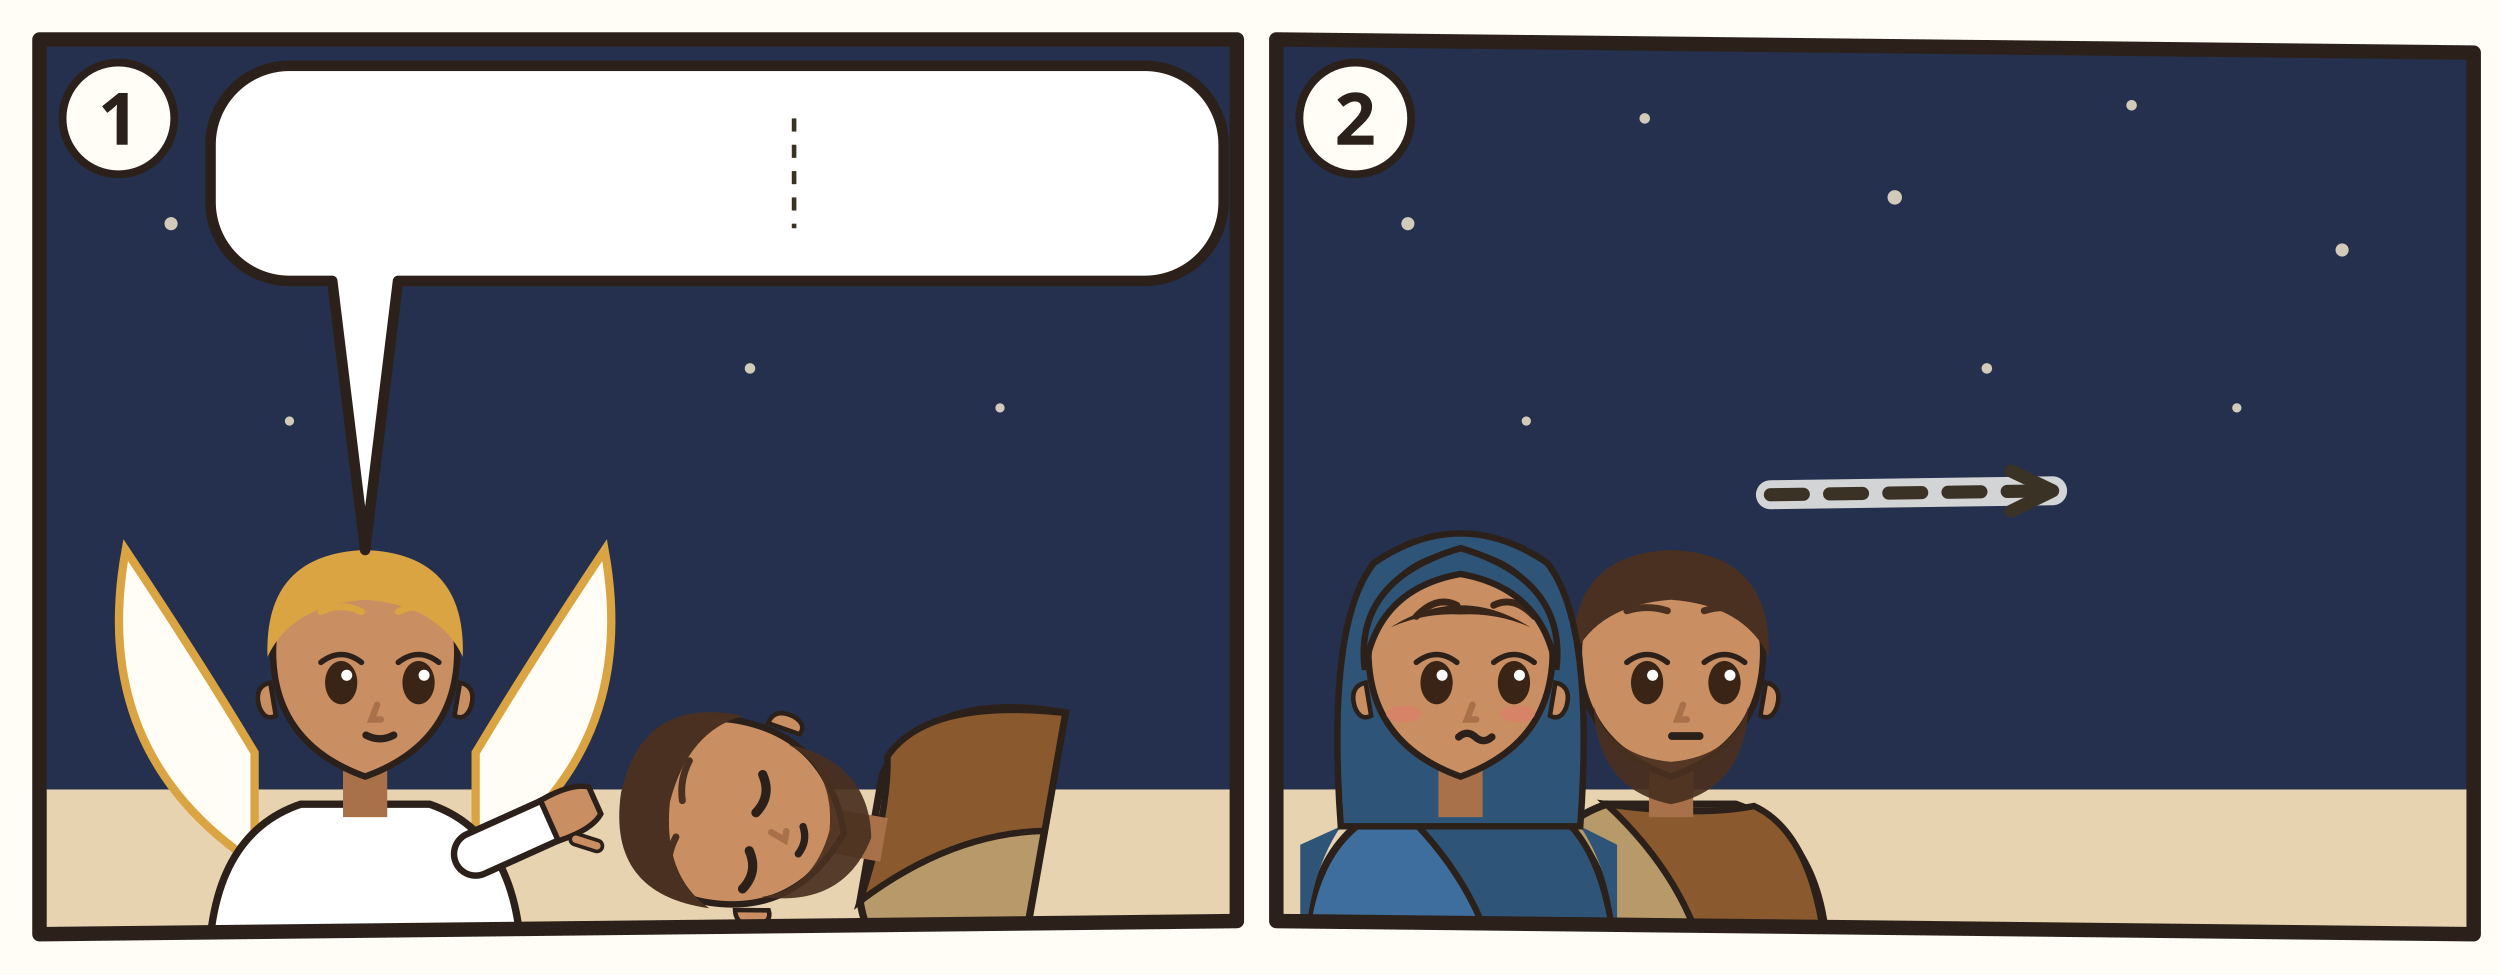
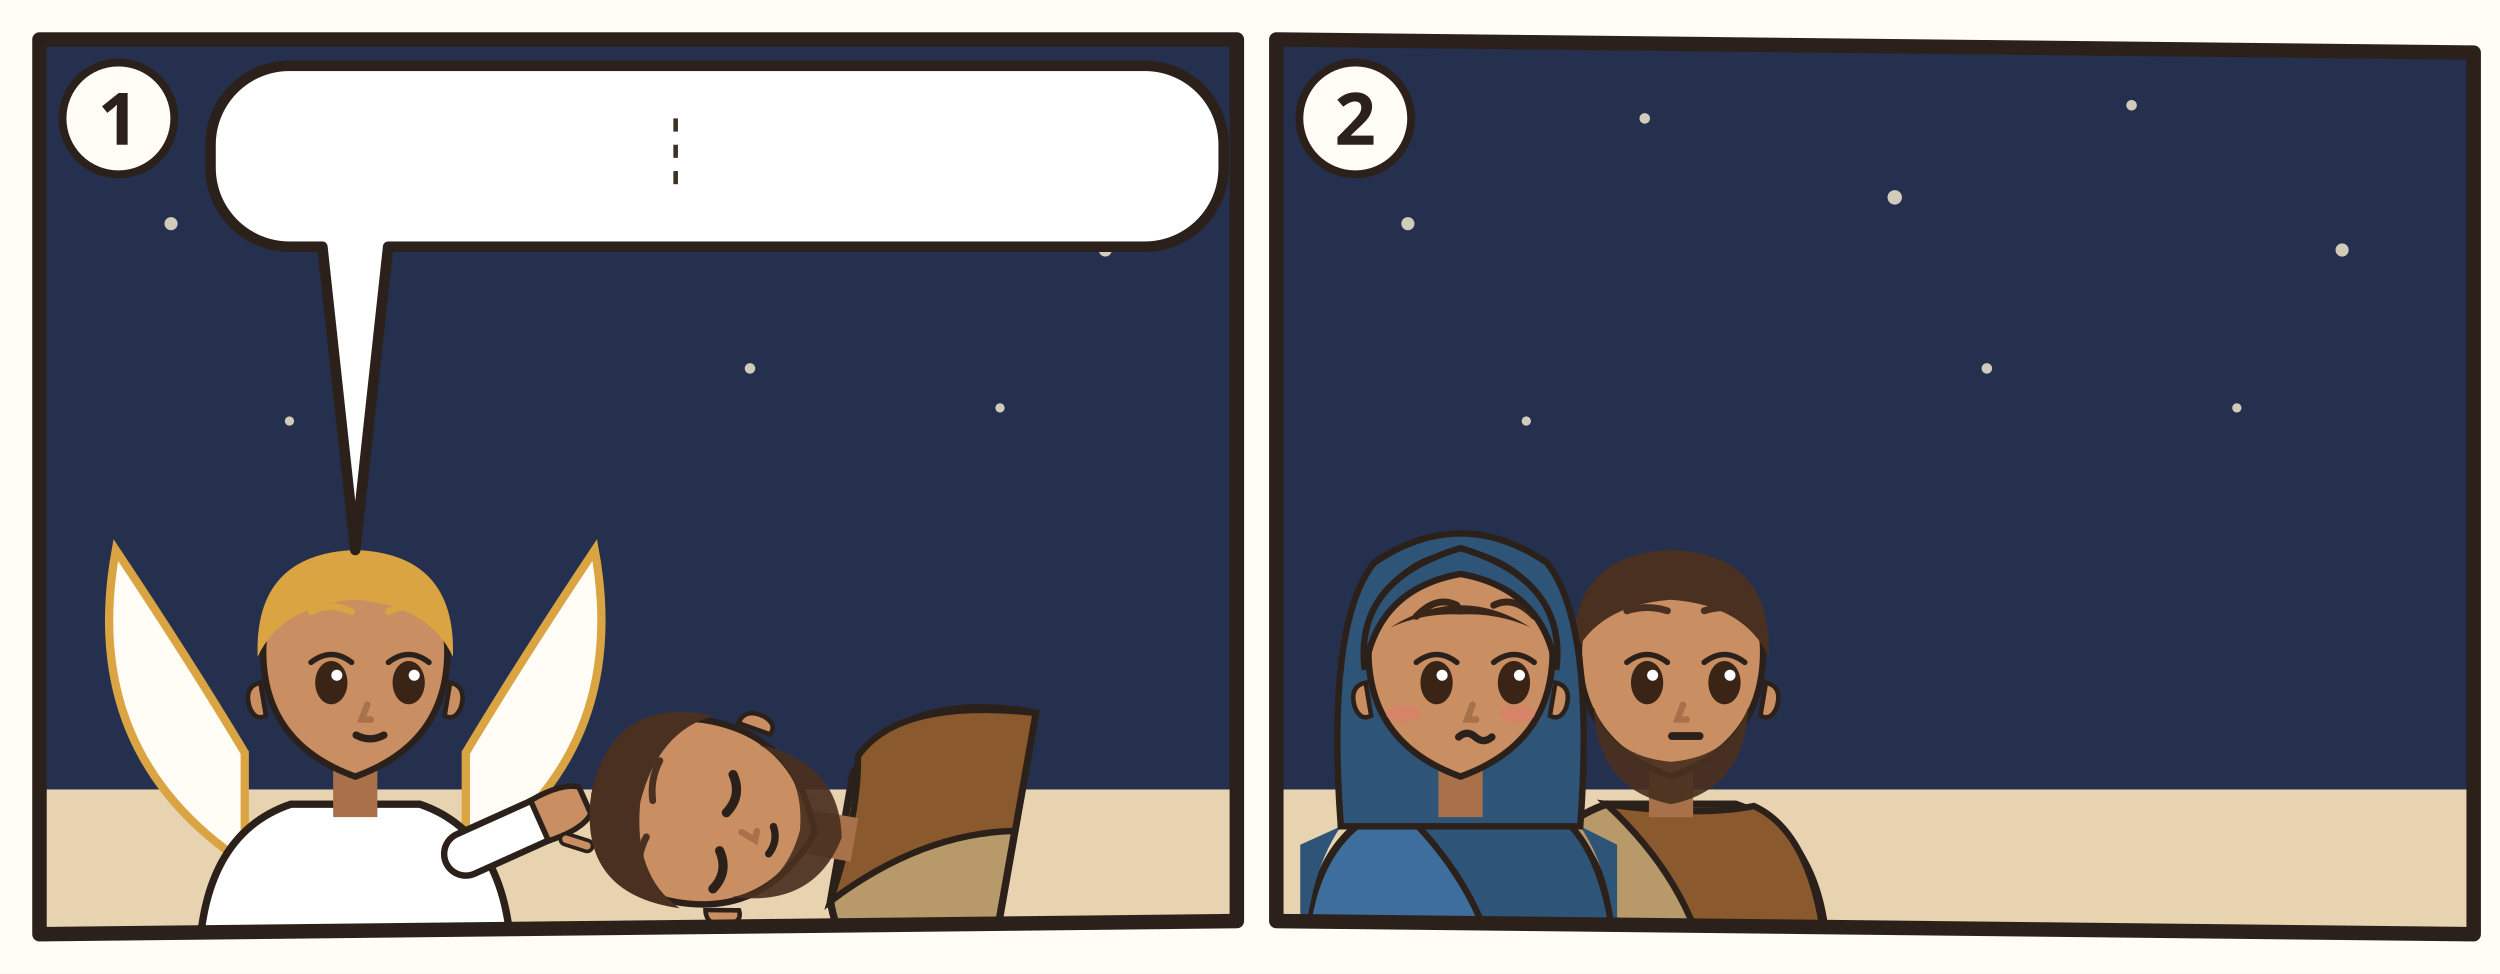
<svg xmlns="http://www.w3.org/2000/svg" viewBox="0 0 380 148">
  <rect width="380" height="148" fill="#FFFDF6" />
  <g transform="translate(4 4)">
    <clipPath id="an-cp-mat-002-013-015-1">
      <polygon points="2,2 184,2 184,136 2,138" />
    </clipPath>
    <g clip-path="url(#an-cp-mat-002-013-015-1)">
      <polygon points="2,2 184,2 184,136 2,138" fill="#F6EAD7" />
      <rect x="0" y="0" width="186" height="118" fill="#24304E" />
      <circle cx="22" cy="30" r="1" fill="#F2E6CC" opacity=".85" />
      <circle cx="58" cy="14" r="0.8" fill="#F2E6CC" opacity=".85" />
      <circle cx="96" cy="26" r="1.1" fill="#F2E6CC" opacity=".85" />
      <circle cx="132" cy="12" r="0.8" fill="#F2E6CC" opacity=".85" />
      <circle cx="164" cy="34" r="1" fill="#F2E6CC" opacity=".85" />
      <circle cx="148" cy="58" r="0.7" fill="#F2E6CC" opacity=".85" />
      <circle cx="40" cy="60" r="0.7" fill="#F2E6CC" opacity=".85" />
      <circle cx="110" cy="52" r="0.8" fill="#F2E6CC" opacity=".85" />
      <path d="M0 116h186v24H0z" fill="#E7D3B0" />
-       <g transform="translate(51.5 96.4) scale(1.4)">
+       <g transform="translate(50 96.4) scale(1.4)">
        <path d="M-12 22Q-30 10-26-12q8 12 14 22zM12 22q18-12 14-34-8 12-14 22z" fill="#FFFDF6" stroke="#D9A441" stroke-width=".9" />
        <path d="M-17 34Q-17 19-7 15.6L7 15.6Q17 19 17 34z" fill="#FFFFFF" stroke="#2B211A" stroke-width=".8" />
        <path d="M12 21L21.1 16.9" stroke="#2B211A" stroke-width="5.4" stroke-linecap="round" />
        <path d="M12 21L21.1 16.9" stroke="#FFFFFF" stroke-width="4" stroke-linecap="round" />
        <g transform="translate(21.1 16.9) rotate(66)">
          <path d="M-2.4 1.2Q-2.8-2.6-1.6-4.2h3.2Q2.8-2.6 2.4 1.2z" fill="#C98E62" stroke="#2B211A" stroke-width=".6" />
          <path d="M3 -.6l1.6-1.8" stroke="#2B211A" stroke-width="1.6" stroke-linecap="round" />
          <path d="M3 -.6l1.6-1.8" stroke="#C98E62" stroke-width=".8" stroke-linecap="round" />
        </g>
        <path d="M-2.4 11h4.8v6h-4.8z" fill="#A8714A" />
        <path d="M-10 -1Q-10 9 0 12.6Q10 9 10 -1A10 10.6 0 0 0 -10 -1z" fill="#C98E62" stroke="#2B211A" stroke-width=".7" />
        <path d="M10.3 2.4q1.8.4 1.2 2.6-.6 1.6-1.8 1z M-10.3 2.4q-1.8.4-1.2 2.6.6 1.6 1.8 1z" fill="#C98E62" stroke="#2B211A" stroke-width=".5" />
        <ellipse cx="-2.6" cy="2.4" rx="1.75" ry="2.35" fill="#3A2416" />
        <path d="M-4.8 0.2Q-2.6 -1.5 -0.4 0.2" fill="none" stroke="#2B211A" stroke-width=".6" stroke-linecap="round" />
        <circle cx="-2.0" cy="1.6" r=".6" fill="#FFF" />
        <ellipse cx="5.8" cy="2.4" rx="1.75" ry="2.35" fill="#3A2416" />
        <path d="M3.6 0.2Q5.8 -1.5 8.0 0.2" fill="none" stroke="#2B211A" stroke-width=".6" stroke-linecap="round" />
        <circle cx="6.4" cy="1.6" r=".6" fill="#FFF" />
        <path d="M-4.8 -5.3Q-2.6 -6.4 -0.4 -5.3M3.6 -5.3Q5.8 -6.4 8.0 -5.3" fill="none" stroke="#D9A441" stroke-width=".75" stroke-linecap="round" />
        <path d="M1.3 4.8l-.6 1.6h1" fill="none" stroke="#A8714A" stroke-width=".7" stroke-linecap="round" />
        <path d="M0.1 8.1Q1.6 8.9 3.1 8.1" fill="none" stroke="#2B211A" stroke-width=".8" stroke-linecap="round" />
        <path d="M-10.6-.4Q-11-11.6 0-12Q11-11.6 10.6-.4Q8-6 0-6.6Q-8-6-10.6-.4z" fill="#D9A441" />
      </g>
-       <path d="M86.9 137.0h78.4v7.0h-78.4z" fill="#C9B48E" stroke="#2B211A" stroke-width="1.1" />
-       <g transform="rotate(-80 134.5 124.4)">
-         <g transform="translate(134.5 96.4) scale(1.4)">
+       <path d="M82.4 137.0h78.4v7.0h-78.4z" fill="#C9B48E" stroke="#2B211A" stroke-width="1.1" />
+       <g transform="rotate(-80 130.0 124.4)">
+         <g transform="translate(130 96.4) scale(1.4)">
          <path d="M-17 34Q-17 19-7 15.6L7 15.6Q17 19 17 34z" fill="#B89A6A" stroke="#2B211A" stroke-width=".8" />
          <path d="M-7 15.6Q3 17 9 15.8Q16 19 17 34L4 34Q2 24-7 15.6z" fill="#8A5A2E" stroke="#2B211A" stroke-width=".7" />
          <path d="M-2.4 11h4.8v6h-4.8z" fill="#A8714A" />
          <path d="M-10 -1Q-10 9 0 12.6Q10 9 10 -1A10 10.6 0 0 0 -10 -1z" fill="#C98E62" stroke="#2B211A" stroke-width=".7" />
          <path d="M10.3 2.4q1.8.4 1.2 2.6-.6 1.6-1.8 1z M-10.3 2.4q-1.8.4-1.2 2.6.6 1.6 1.8 1z" fill="#C98E62" stroke="#2B211A" stroke-width=".5" />
          <path d="M-8.4 5Q-8 14 0 15.6Q8 14 8.4 5Q6.6 10.4 0 11Q-6.6 10.4-8.4 5z" fill="#4A3020" opacity=".92" />
          <path d="M-7.9 2.8Q-5.8 4.2 -3.7 2.8" fill="none" stroke="#2B211A" stroke-width="1" stroke-linecap="round" />
          <path d="M0.5 2.8Q2.6 4.2 4.7 2.8" fill="none" stroke="#2B211A" stroke-width="1" stroke-linecap="round" />
          <path d="M-8.0 -5.3Q-5.8 -6.0 -3.6 -5.3M0.4 -5.3Q2.6 -6.0 4.8 -5.3" fill="none" stroke="#4A3020" stroke-width=".75" stroke-linecap="round" />
          <path d="M-1.3 4.8l-.6 1.6h1" fill="none" stroke="#A8714A" stroke-width=".7" stroke-linecap="round" />
          <path d="M-3.1 8.1Q-1.6 8.9 -0.1 8.1" fill="none" stroke="#2B211A" stroke-width=".8" stroke-linecap="round" />
          <path d="M-10.6-.4Q-11-11.6 0-12Q11-11.6 10.6-.4Q8-6 0-6.6Q-8-6-10.6-.4z" fill="#4A3020" />
          <use href="#an-a-stab" x="1" y="16" width="14" height="14" />
        </g>
      </g>
-       <use href="#an-z-schlafen" x="102.3" y="96.4" width="14" height="11" />
+       <use href="#an-z-schlafen" x="97.8" y="96.4" width="14" height="11" />
      <g>
-         <path d="M40 6H170A12 12 0 0 1 182 18V26.7A12 12 0 0 1 170 38.7L56.5 38.7L51.5 79.6L46.5 38.7H40A12 12 0 0 1 28 26.7V18A12 12 0 0 1 40 6Z" fill="#FFFFFF" stroke="#2B211A" stroke-width="1.6" stroke-linejoin="round" />
-         <use href="#an-z-fliehen" x="34" y="12" width="38.7" height="20.7" />
-         <use href="#an-aegypten" x="77.7" y="12" width="32.3" height="20.7" />
-         <line x1="116.7" y1="14.0" x2="116.7" y2="30.7" stroke="#3B3226" stroke-width=".7" stroke-dasharray="2 2" />
-         <use href="#an-p-herodes-der-grosse" x="123.4" y="12" width="14.5" height="20.7" />
-         <use href="#an-jesus-kind" x="143.0" y="12" width="33.0" height="20.7" />
+         <path d="M40 6H170A12 12 0 0 1 182 18V21.5A12 12 0 0 1 170 33.5L55 33.5L50 79.6L45 33.5H40A12 12 0 0 1 28 21.5V18A12 12 0 0 1 40 6Z" fill="#FFFFFF" stroke="#2B211A" stroke-width="1.6" stroke-linejoin="round" />
+         <use href="#an-z-fliehen" x="34" y="12" width="29.1" height="15.5" />
+         <use href="#an-aegypten" x="68.1" y="12" width="24.3" height="15.5" />
+         <line x1="98.7" y1="14.0" x2="98.7" y2="25.5" stroke="#3B3226" stroke-width=".7" stroke-dasharray="2 2" />
+         <use href="#an-p-herodes-der-grosse" x="105.0" y="12" width="10.9" height="15.5" />
+         <use href="#an-z-sehen" x="120.9" y="12" width="25.2" height="15.5" />
+         <use href="#an-jesus-kind" x="151.1" y="12" width="24.9" height="15.5" />
      </g>
-       <use href="#an-z-nacht" x="85.5" y="42.7" width="12.0" height="12.0" />
+       <use href="#an-z-nacht" x="85.5" y="37.5" width="12.0" height="12.0" />
    </g>
    <polygon points="2,2 184,2 184,136 2,138" fill="none" stroke="#2B211A" stroke-width="2.2" stroke-linejoin="round" />
    <circle cx="14" cy="14" r="8.5" fill="#FFFDF6" stroke="#2B211A" stroke-width="1.2" />
    <text x="14" y="18" text-anchor="middle" font-family="sans-serif" font-size="11" font-weight="700" fill="#2B211A">1</text>
  </g>
  <g transform="translate(192 4)">
    <clipPath id="an-cp-mat-002-013-015-2">
      <polygon points="2,2 184,4 184,138 2,136" />
    </clipPath>
    <g clip-path="url(#an-cp-mat-002-013-015-2)">
      <polygon points="2,2 184,4 184,138 2,136" fill="#F6EAD7" />
      <rect x="0" y="0" width="186" height="118" fill="#24304E" />
      <circle cx="22" cy="30" r="1" fill="#F2E6CC" opacity=".85" />
      <circle cx="58" cy="14" r="0.8" fill="#F2E6CC" opacity=".85" />
      <circle cx="96" cy="26" r="1.1" fill="#F2E6CC" opacity=".85" />
      <circle cx="132" cy="12" r="0.8" fill="#F2E6CC" opacity=".85" />
      <circle cx="164" cy="34" r="1" fill="#F2E6CC" opacity=".85" />
      <circle cx="148" cy="58" r="0.7" fill="#F2E6CC" opacity=".85" />
      <circle cx="40" cy="60" r="0.7" fill="#F2E6CC" opacity=".85" />
      <circle cx="110" cy="52" r="0.8" fill="#F2E6CC" opacity=".85" />
      <path d="M0 116h186v24H0z" fill="#E7D3B0" />
      <use href="#an-aegypten" x="86" y="58" width="96" height="62" opacity=".6" />
      <g transform="translate(62 96.4) scale(1.4)">
        <path d="M-17 34Q-17 19-7 15.6L7 15.6Q17 19 17 34z" fill="#B89A6A" stroke="#2B211A" stroke-width=".8" />
        <path d="M-7 15.6Q3 17 9 15.8Q16 19 17 34L4 34Q2 24-7 15.6z" fill="#8A5A2E" stroke="#2B211A" stroke-width=".7" />
        <path d="M-2.4 11h4.8v6h-4.8z" fill="#A8714A" />
        <path d="M-10 -1Q-10 9 0 12.6Q10 9 10 -1A10 10.6 0 0 0 -10 -1z" fill="#C98E62" stroke="#2B211A" stroke-width=".7" />
        <path d="M10.3 2.4q1.8.4 1.2 2.6-.6 1.6-1.8 1z M-10.3 2.4q-1.8.4-1.2 2.6.6 1.6 1.8 1z" fill="#C98E62" stroke="#2B211A" stroke-width=".5" />
        <path d="M-8.4 5Q-8 14 0 15.6Q8 14 8.4 5Q6.6 10.4 0 11Q-6.6 10.4-8.4 5z" fill="#4A3020" opacity=".92" />
        <ellipse cx="-2.6" cy="2.4" rx="1.75" ry="2.35" fill="#3A2416" />
        <path d="M-4.8 0.2Q-2.6 -1.5 -0.4 0.2" fill="none" stroke="#2B211A" stroke-width=".6" stroke-linecap="round" />
        <circle cx="-2.0" cy="1.6" r=".6" fill="#FFF" />
        <ellipse cx="5.8" cy="2.4" rx="1.75" ry="2.35" fill="#3A2416" />
        <path d="M3.6 0.2Q5.8 -1.5 8.0 0.2" fill="none" stroke="#2B211A" stroke-width=".6" stroke-linecap="round" />
        <circle cx="6.4" cy="1.6" r=".6" fill="#FFF" />
        <path d="M-4.8 -5.4Q-2.6 -6.1 -0.4 -5.4M3.6 -5.4Q5.8 -6.1 8.0 -5.4" fill="none" stroke="#4A3020" stroke-width=".75" stroke-linecap="round" />
        <path d="M1.3 4.8l-.6 1.6h1" fill="none" stroke="#A8714A" stroke-width=".7" stroke-linecap="round" />
        <path d="M0.1 8.2h3" stroke="#2B211A" stroke-width=".85" stroke-linecap="round" />
        <path d="M-10.6-.4Q-11-11.6 0-12Q11-11.6 10.6-.4Q8-6 0-6.6Q-8-6-10.6-.4z" fill="#4A3020" />
        <use href="#an-a-stab" x="1" y="16" width="14" height="14" />
      </g>
      <g transform="translate(30 96.4) scale(1.4)">
        <path d="M-17 34Q-17 19-7 15.6L7 15.6Q17 19 17 34z" fill="#3E6E9E" stroke="#2B211A" stroke-width=".8" />
        <path d="M-7 15.6Q3 17 9 15.8Q16 19 17 34L4 34Q2 24-7 15.6z" fill="#2E5478" stroke="#2B211A" stroke-width=".7" />
        <path d="M-13 18Q-17 24-17 34h-.4V20zM13 18Q17 24 17 34V20z" fill="#2E5478" />
        <path d="M-13 18Q-14.6-4-9.4-10.6Q0-17 9.4-10.6Q14.6-4 13 18z" fill="#2E5478" stroke="#2B211A" stroke-width=".7" />
        <path d="M-2.4 11h4.8v6h-4.8z" fill="#A8714A" />
        <path d="M-10 -1Q-10 9 0 12.6Q10 9 10 -1A10 10.6 0 0 0 -10 -1z" fill="#C98E62" stroke="#2B211A" stroke-width=".7" />
        <path d="M10.3 2.4q1.8.4 1.2 2.6-.6 1.6-1.8 1z M-10.3 2.4q-1.8.4-1.2 2.6.6 1.6 1.8 1z" fill="#C98E62" stroke="#2B211A" stroke-width=".5" />
        <ellipse cx="-2.6" cy="2.4" rx="1.75" ry="2.35" fill="#3A2416" />
        <path d="M-4.8 0.2Q-2.6 -1.5 -0.4 0.2" fill="none" stroke="#2B211A" stroke-width=".6" stroke-linecap="round" />
        <circle cx="-2.0" cy="1.6" r=".6" fill="#FFF" />
        <ellipse cx="5.8" cy="2.4" rx="1.75" ry="2.35" fill="#3A2416" />
        <path d="M3.6 0.2Q5.8 -1.5 8.0 0.2" fill="none" stroke="#2B211A" stroke-width=".6" stroke-linecap="round" />
        <circle cx="6.4" cy="1.6" r=".6" fill="#FFF" />
        <path d="M-4.8 -4.8Q-2.6 -7.1 -0.4 -6.0M3.6 -6.0Q5.8 -7.1 8.0 -4.8" fill="none" stroke="#3A2618" stroke-width=".75" stroke-linecap="round" />
        <path d="M1.3 4.8l-.6 1.6h1" fill="none" stroke="#A8714A" stroke-width=".7" stroke-linecap="round" />
        <ellipse cx="-6.2" cy="5.8" rx="1.9" ry=".9" fill="#E07A6E" opacity=".55" />
        <ellipse cx="6.2" cy="5.8" rx="1.9" ry=".9" fill="#E07A6E" opacity=".55" />
        <path d="M-0.2 8.3q.9-.8 1.8 0t1.8 0" fill="none" stroke="#2B211A" stroke-width=".8" stroke-linecap="round" />
        <path d="M-7.6-3.6Q0-8.4 7.6-3.6Q4-5.2 0-5Q-4-5.2-7.6-3.6z" fill="#3A2618" />
        <path d="M-10.4 1Q-11.6-8.8 0-12.2Q11.6-8.8 10.4 1Q9-7.8 0-9.4Q-9-7.8-10.4 1z" fill="#2E5478" stroke="#2B211A" stroke-width=".7" />
        <use href="#an-jesus-kind" x="-4" y="13" width="16" height="12" />
      </g>
-       <path d="M77.1 71.2Q98.6 70.9 120.0 70.6" fill="none" stroke="#FFFDF6" stroke-width="4.4" stroke-linecap="round" opacity=".8" />
-       <path d="M77.1 71.2Q98.6 70.9 120.0 70.6" fill="none" stroke="#3B3226" stroke-width="2" stroke-dasharray="5 4" stroke-linecap="round" />
-       <path d="M113.7 73.7L120.0 70.6L113.7 67.6" fill="none" stroke="#3B3226" stroke-width="2" stroke-linecap="round" stroke-linejoin="round" />
+       <use href="#an-z-fliehen" x="82.8" y="89.9" width="24" height="13" />
      <use href="#an-z-nacht" x="85.5" y="10" width="12.0" height="12.0" />
    </g>
    <polygon points="2,2 184,4 184,138 2,136" fill="none" stroke="#2B211A" stroke-width="2.2" stroke-linejoin="round" />
    <circle cx="14" cy="14" r="8.5" fill="#FFFDF6" stroke="#2B211A" stroke-width="1.2" />
    <text x="14" y="18" text-anchor="middle" font-family="sans-serif" font-size="11" font-weight="700" fill="#2B211A">2</text>
  </g>
</svg>
